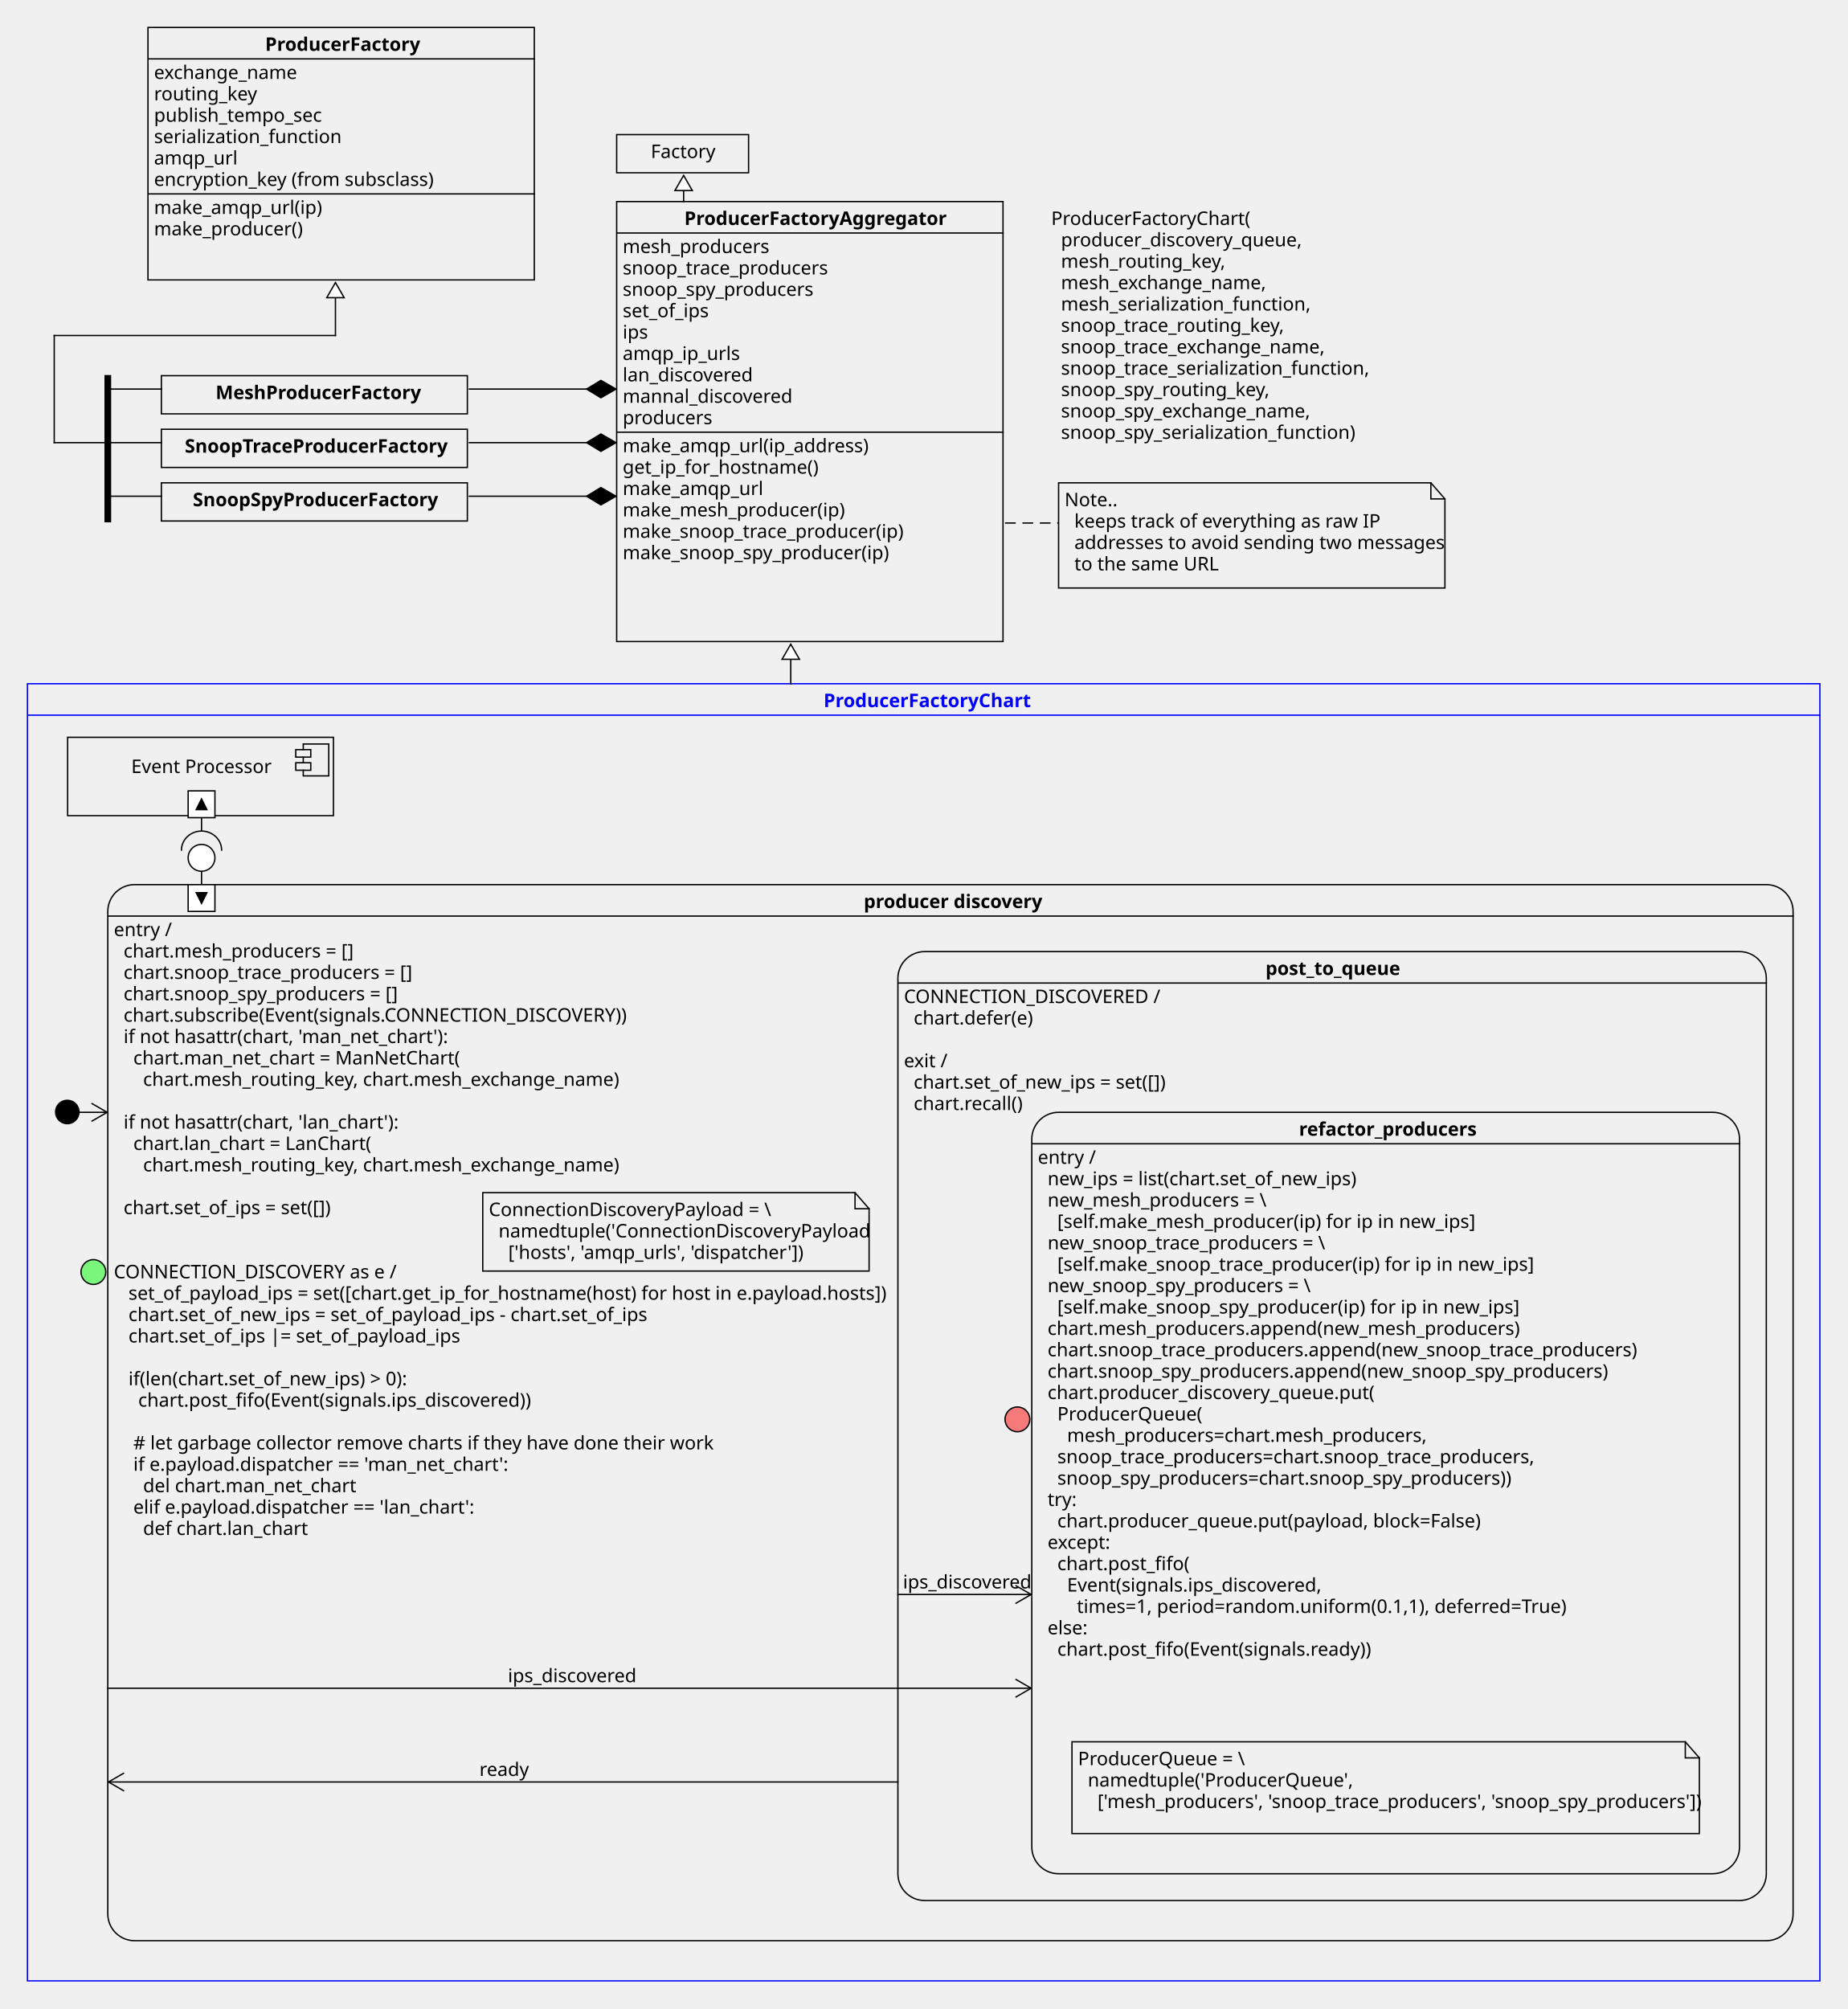
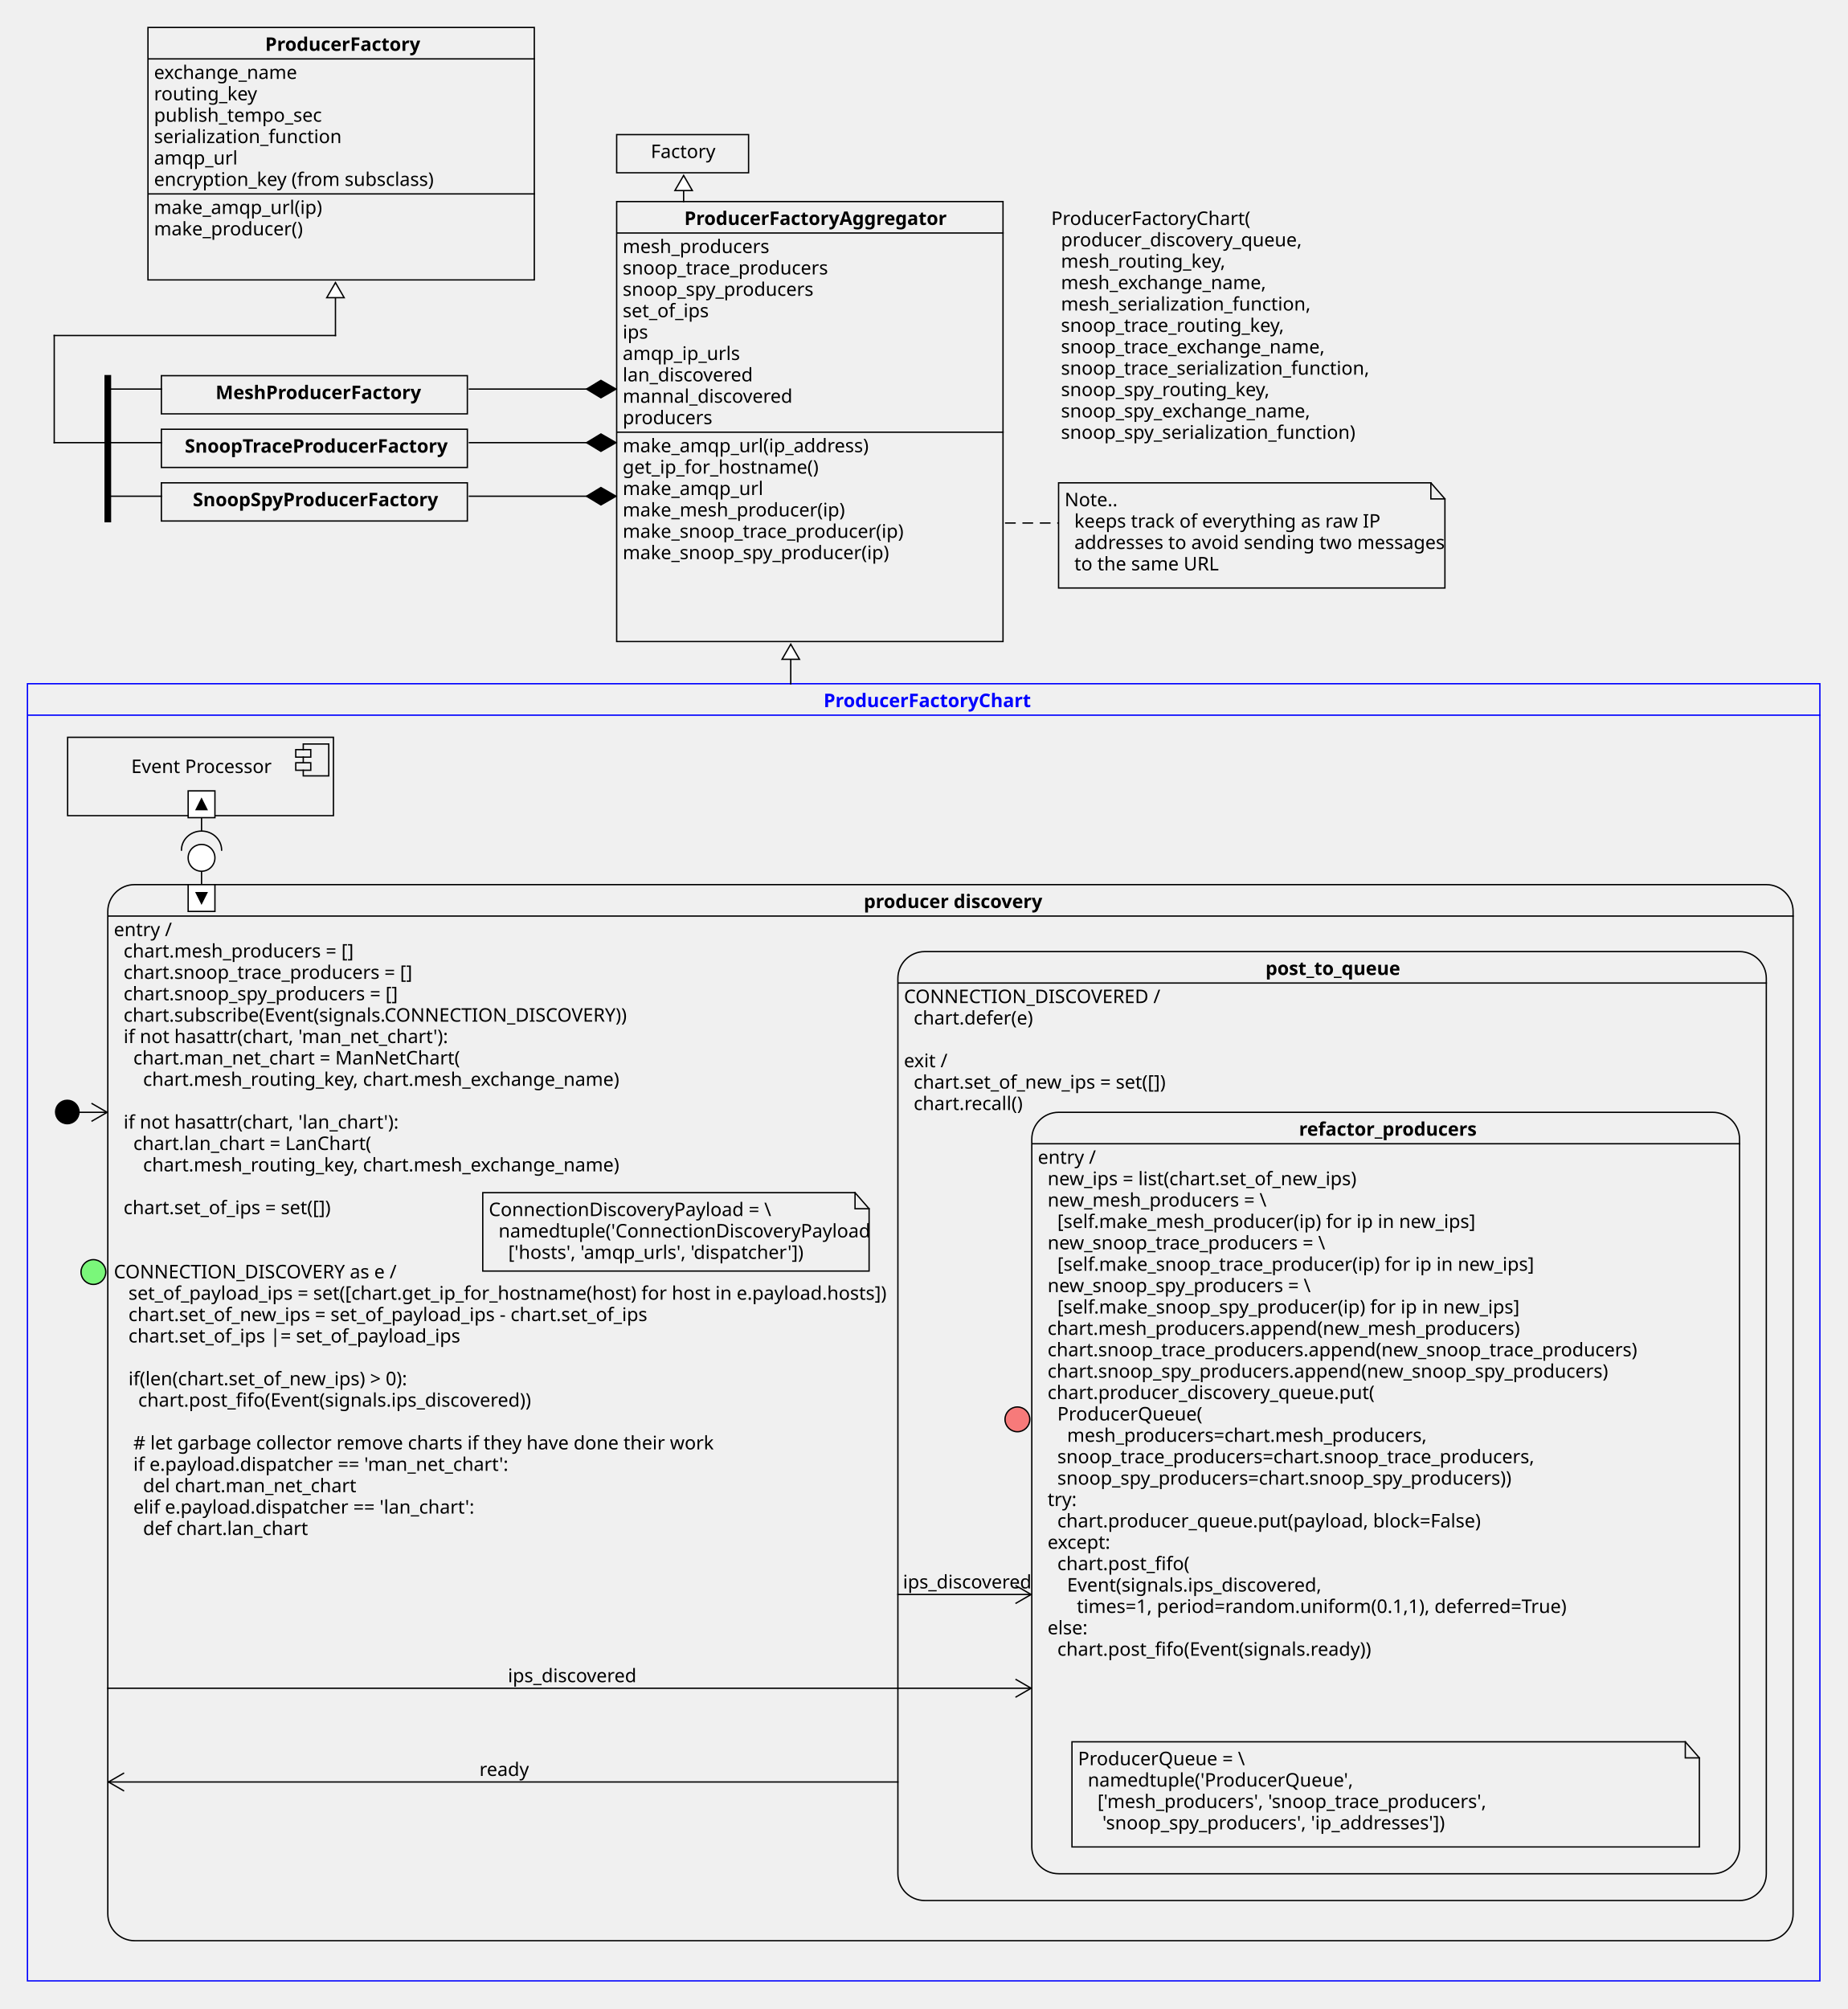
- <svg xmlns="http://www.w3.org/2000/svg" fill-opacity="1" color-rendering="auto" color-interpolation="auto" text-rendering="auto" stroke="black" stroke-linecap="square" width="1380" stroke-miterlimit="10" shape-rendering="auto" stroke-opacity="1" fill="black" stroke-dasharray="none" font-weight="normal" stroke-width="1" viewBox="90 -10 1380 1500" height="1500" font-family="'Dialog'" font-style="normal" stroke-linejoin="miter" font-size="12px" stroke-dashoffset="0" image-rendering="auto">
+ <svg xmlns="http://www.w3.org/2000/svg" fill-opacity="1" color-rendering="auto" color-interpolation="auto" text-rendering="auto" stroke="black" stroke-linecap="square" width="1380" stroke-miterlimit="10" shape-rendering="auto" stroke-opacity="1" fill="black" stroke-dasharray="none" font-weight="normal" stroke-width="1" viewBox="360 -20 1380 1500" height="1500" font-family="'Dialog'" font-style="normal" stroke-linejoin="miter" font-size="12px" stroke-dashoffset="0" image-rendering="auto">
  <defs id="genericDefs" />
  <g>
    <defs id="defs1">
      <clipPath clipPathUnits="userSpaceOnUse" id="clipPath1">
        <path d="M0 0 L2147483647 0 L2147483647 2147483647 L0 2147483647 L0 0 Z" />
      </clipPath>
      <clipPath clipPathUnits="userSpaceOnUse" id="clipPath2">
        <path d="M0 0 L0 20 L20 20 L20 0 Z" />
      </clipPath>
      <clipPath clipPathUnits="userSpaceOnUse" id="clipPath3">
        <path d="M0 0 L0 30 L100 30 L100 0 Z" />
      </clipPath>
      <clipPath clipPathUnits="userSpaceOnUse" id="clipPath4">
        <path d="M0 0 L0 710 L650 710 L650 0 Z" />
      </clipPath>
      <clipPath clipPathUnits="userSpaceOnUse" id="clipPath5">
        <path d="M0 0 L0 210 L270 210 L270 0 Z" />
      </clipPath>
      <clipPath clipPathUnits="userSpaceOnUse" id="clipPath6">
-         <path d="M0 0 L0 70 L470 70 L470 0 Z" />
+         <path d="M0 0 L0 80 L470 80 L470 0 Z" />
      </clipPath>
      <clipPath clipPathUnits="userSpaceOnUse" id="clipPath7">
        <path d="M0 0 L0 110 L20 110 L20 0 Z" />
      </clipPath>
      <clipPath clipPathUnits="userSpaceOnUse" id="clipPath8">
        <path d="M0 0 L0 30 L230 30 L230 0 Z" />
      </clipPath>
      <clipPath clipPathUnits="userSpaceOnUse" id="clipPath9">
        <path d="M0 0 L0 190 L290 190 L290 0 Z" />
      </clipPath>
      <clipPath clipPathUnits="userSpaceOnUse" id="clipPath10">
        <path d="M0 0 L0 570 L530 570 L530 0 Z" />
      </clipPath>
      <clipPath clipPathUnits="userSpaceOnUse" id="clipPath11">
        <path d="M0 0 L0 80 L290 80 L290 0 Z" />
      </clipPath>
      <clipPath clipPathUnits="userSpaceOnUse" id="clipPath12">
        <path d="M0 0 L0 60 L200 60 L200 0 Z" />
      </clipPath>
      <clipPath clipPathUnits="userSpaceOnUse" id="clipPath13">
        <path d="M0 0 L0 970 L1340 970 L1340 0 Z" />
      </clipPath>
      <clipPath clipPathUnits="userSpaceOnUse" id="clipPath14">
        <path d="M0 0 L0 330 L290 330 L290 0 Z" />
      </clipPath>
      <clipPath clipPathUnits="userSpaceOnUse" id="clipPath15">
        <path d="M0 0 L0 60 L290 60 L290 0 Z" />
      </clipPath>
      <clipPath clipPathUnits="userSpaceOnUse" id="clipPath16">
        <path d="M0 0 L0 790 L1260 790 L1260 0 Z" />
      </clipPath>
      <clipPath clipPathUnits="userSpaceOnUse" id="clipPath17">
        <path d="M0 0 L0 30 L60 30 L60 0 Z" />
      </clipPath>
      <clipPath clipPathUnits="userSpaceOnUse" id="clipPath18">
        <path d="M0 0 L0 30 L70 30 L70 0 Z" />
      </clipPath>
      <clipPath clipPathUnits="userSpaceOnUse" id="clipPath19">
        <path d="M0 0 L0 50 L30 50 L30 0 Z" />
      </clipPath>
      <clipPath clipPathUnits="userSpaceOnUse" id="clipPath20">
        <path d="M0 0 L0 50 L130 50 L130 0 Z" />
      </clipPath>
      <clipPath clipPathUnits="userSpaceOnUse" id="clipPath21">
        <path d="M0 0 L0 30 L140 30 L140 0 Z" />
      </clipPath>
      <clipPath clipPathUnits="userSpaceOnUse" id="clipPath22">
        <path d="M0 0 L0 150 L240 150 L240 0 Z" />
      </clipPath>
      <clipPath clipPathUnits="userSpaceOnUse" id="clipPath23">
        <path d="M0 0 L0 40 L620 40 L620 0 Z" />
      </clipPath>
      <clipPath clipPathUnits="userSpaceOnUse" id="clipPath24">
        <path d="M0 0 L0 50 L720 50 L720 0 Z" />
      </clipPath>
      <clipPath clipPathUnits="userSpaceOnUse" id="clipPath25">
        <path d="M0 0 L0 60 L30 60 L30 0 Z" />
      </clipPath>
      <clipPath clipPathUnits="userSpaceOnUse" id="clipPath26">
        <path d="M0 0 L0 60 L50 60 L50 0 Z" />
      </clipPath>
    </defs>
-     <g transform="translate(130,810)">
+     <g transform="translate(400,800)">
      <circle r="8.75" clip-path="url(#clipPath2)" cx="10.25" cy="10.25" stroke="none" />
      <circle fill="none" r="8.75" clip-path="url(#clipPath2)" cx="10.25" cy="10.25" />
    </g>
-     <g fill="rgb(255,255,255)" fill-opacity="0" transform="translate(550,90)" stroke-opacity="0" stroke="rgb(255,255,255)">
+     <g fill="rgb(255,255,255)" fill-opacity="0" transform="translate(820,80)" stroke-opacity="0" stroke="rgb(255,255,255)">
      <rect x="0.5" width="98.5" height="28.5" y="0.5" clip-path="url(#clipPath3)" stroke="none" />
    </g>
-     <g transform="translate(550,90)">
+     <g transform="translate(820,80)">
      <rect fill="none" x="0.5" width="98.5" height="28.5" y="0.5" clip-path="url(#clipPath3)" />
      <text x="26" font-size="14px" y="17.969" clip-path="url(#clipPath3)" font-family="sans-serif" stroke="none" xml:space="preserve">Factory</text>
    </g>
-     <g fill="rgb(255,255,255)" fill-opacity="0" transform="translate(760,700)" stroke-opacity="0" stroke="rgb(255,255,255)">
+     <g fill="rgb(255,255,255)" fill-opacity="0" transform="translate(1030,690)" stroke-opacity="0" stroke="rgb(255,255,255)">
      <rect x="0.5" y="0.5" clip-path="url(#clipPath4)" width="648.5" rx="20" ry="20" height="708.5" stroke="none" />
    </g>
-     <g transform="translate(760,700)">
+     <g transform="translate(1030,690)">
      <rect x="0.5" y="0.5" clip-path="url(#clipPath4)" fill="none" width="648.5" rx="20" ry="20" height="708.5" />
      <text x="275" font-size="14px" y="17.969" clip-path="url(#clipPath4)" font-family="sans-serif" stroke="none" font-weight="bold" xml:space="preserve">post_to_queue</text>
      <path fill="none" d="M1 23.969 L649 23.969" clip-path="url(#clipPath4)" />
      <text x="5" font-size="14px" y="38.938" clip-path="url(#clipPath4)" font-family="sans-serif" stroke="none" xml:space="preserve">CONNECTION_DISCOVERED /</text>
      <text x="5" font-size="14px" y="54.906" clip-path="url(#clipPath4)" font-family="sans-serif" stroke="none" xml:space="preserve">  chart.defer(e)</text>
      <text x="5" font-size="14px" y="70.875" clip-path="url(#clipPath4)" font-family="sans-serif" stroke="none" xml:space="preserve">  </text>
      <text x="5" font-size="14px" y="86.844" clip-path="url(#clipPath4)" font-family="sans-serif" stroke="none" xml:space="preserve">exit /</text>
      <text x="5" font-size="14px" y="102.812" clip-path="url(#clipPath4)" font-family="sans-serif" stroke="none" xml:space="preserve">  chart.set_of_new_ips = set([])</text>
      <text x="5" font-size="14px" y="118.781" clip-path="url(#clipPath4)" font-family="sans-serif" stroke="none" xml:space="preserve">  chart.recall()</text>
    </g>
-     <g fill="rgb(255,0,0)" fill-opacity="0.49" transform="translate(840,1040)" stroke-opacity="0.49" stroke="rgb(255,0,0)">
+     <g fill="rgb(255,0,0)" fill-opacity="0.49" transform="translate(1110,1030)" stroke-opacity="0.49" stroke="rgb(255,0,0)">
      <circle r="9.25" clip-path="url(#clipPath2)" cx="9.75" cy="9.75" stroke="none" />
    </g>
-     <g transform="translate(840,1040)">
+     <g transform="translate(1110,1030)">
      <circle fill="none" r="9.25" clip-path="url(#clipPath2)" cx="9.75" cy="9.75" />
    </g>
-     <g fill="rgb(0,255,0)" fill-opacity="0.49" transform="translate(150,930)" stroke-opacity="0.49" stroke="rgb(0,255,0)">
+     <g fill="rgb(0,255,0)" fill-opacity="0.49" transform="translate(420,920)" stroke-opacity="0.49" stroke="rgb(0,255,0)">
      <circle r="9.25" clip-path="url(#clipPath2)" cx="9.75" cy="9.75" stroke="none" />
    </g>
-     <g transform="translate(150,930)">
+     <g transform="translate(420,920)">
      <circle fill="none" r="9.25" clip-path="url(#clipPath2)" cx="9.75" cy="9.75" />
    </g>
-     <g font-family="sans-serif" font-size="14px" transform="translate(870,140)">
+     <g font-family="sans-serif" font-size="14px" transform="translate(1140,130)">
      <text x="5" xml:space="preserve" y="17.969" clip-path="url(#clipPath5)" stroke="none">ProducerFactoryChart(</text>
      <text x="5" xml:space="preserve" y="33.938" clip-path="url(#clipPath5)" stroke="none">  producer_discovery_queue,</text>
      <text x="5" xml:space="preserve" y="49.906" clip-path="url(#clipPath5)" stroke="none">  mesh_routing_key,</text>
      <text x="5" xml:space="preserve" y="65.875" clip-path="url(#clipPath5)" stroke="none">  mesh_exchange_name,</text>
      <text x="5" xml:space="preserve" y="81.844" clip-path="url(#clipPath5)" stroke="none">  mesh_serialization_function,</text>
      <text x="5" xml:space="preserve" y="97.812" clip-path="url(#clipPath5)" stroke="none">  snoop_trace_routing_key,</text>
      <text x="5" xml:space="preserve" y="113.781" clip-path="url(#clipPath5)" stroke="none">  snoop_trace_exchange_name,</text>
      <text x="5" xml:space="preserve" y="129.75" clip-path="url(#clipPath5)" stroke="none">  snoop_trace_serialization_function,</text>
      <text x="5" xml:space="preserve" y="145.719" clip-path="url(#clipPath5)" stroke="none">  snoop_spy_routing_key,</text>
      <text x="5" xml:space="preserve" y="161.688" clip-path="url(#clipPath5)" stroke="none">  snoop_spy_exchange_name,</text>
      <text x="5" xml:space="preserve" y="177.656" clip-path="url(#clipPath5)" stroke="none">  snoop_spy_serialization_function)</text>
      <text x="5" xml:space="preserve" y="193.625" clip-path="url(#clipPath5)" stroke="none">  </text>
      <text x="5" xml:space="preserve" y="209.594" clip-path="url(#clipPath5)" stroke="none">  </text>
    </g>
-     <g fill="rgb(255,255,255)" fill-opacity="0" transform="translate(890,1290)" stroke-opacity="0" stroke="rgb(255,255,255)">
-       <path d="M0.5 0.5 L458.5 0.5 L469 12.5 L469 69 L0.5 69 Z" stroke="none" clip-path="url(#clipPath6)" />
-     </g>
-     <g transform="translate(890,1290)">
-       <path fill="none" d="M0.5 0.5 L458.5 0.5 L469 12.5 L469 69 L0.5 69 Z" clip-path="url(#clipPath6)" />
+     <g fill="rgb(255,255,255)" fill-opacity="0" transform="translate(1160,1280)" stroke-opacity="0" stroke="rgb(255,255,255)">
+       <path d="M0.5 0.5 L458.5 0.5 L469 12.5 L469 79 L0.5 79 Z" stroke="none" clip-path="url(#clipPath6)" />
+     </g>
+     <g transform="translate(1160,1280)">
+       <path fill="none" d="M0.5 0.5 L458.5 0.5 L469 12.5 L469 79 L0.5 79 Z" clip-path="url(#clipPath6)" />
      <path fill="none" d="M458.5 0.5 L458.5 12.5 L469 12.5" clip-path="url(#clipPath6)" />
      <text x="5" font-size="14px" y="17.969" clip-path="url(#clipPath6)" font-family="sans-serif" stroke="none" xml:space="preserve">ProducerQueue = \</text>
      <text x="5" font-size="14px" y="33.938" clip-path="url(#clipPath6)" font-family="sans-serif" stroke="none" xml:space="preserve">  namedtuple('ProducerQueue',</text>
-       <text x="5" font-size="14px" y="49.906" clip-path="url(#clipPath6)" font-family="sans-serif" stroke="none" xml:space="preserve">    ['mesh_producers', 'snoop_trace_producers', 'snoop_spy_producers'])</text>
-     </g>
-     <g stroke-width="5" transform="translate(160,270)">
+       <text x="5" font-size="14px" y="49.906" clip-path="url(#clipPath6)" font-family="sans-serif" stroke="none" xml:space="preserve">    ['mesh_producers', 'snoop_trace_producers', </text>
+       <text x="5" font-size="14px" y="65.875" clip-path="url(#clipPath6)" font-family="sans-serif" stroke="none" xml:space="preserve">     'snoop_spy_producers', 'ip_addresses'])</text>
+     </g>
+     <g stroke-width="5" transform="translate(430,260)">
      <path fill="none" d="M10.5 0.5 L10.5 109" clip-path="url(#clipPath7)" />
    </g>
-     <g fill="rgb(255,255,255)" fill-opacity="0" transform="translate(210,350)" stroke-opacity="0" stroke="rgb(255,255,255)">
+     <g fill="rgb(255,255,255)" fill-opacity="0" transform="translate(480,340)" stroke-opacity="0" stroke="rgb(255,255,255)">
      <rect x="0.5" width="228.5" height="28.5" y="0.5" clip-path="url(#clipPath8)" stroke="none" />
    </g>
-     <g transform="translate(210,350)">
+     <g transform="translate(480,340)">
      <rect fill="none" x="0.5" width="228.5" height="28.5" y="0.5" clip-path="url(#clipPath8)" />
      <text x="24" font-size="14px" y="17.969" clip-path="url(#clipPath8)" font-family="sans-serif" stroke="none" font-weight="bold" xml:space="preserve">SnoopSpyProducerFactory</text>
    </g>
-     <g fill="rgb(255,255,255)" fill-opacity="0" transform="translate(210,310)" stroke-opacity="0" stroke="rgb(255,255,255)">
+     <g fill="rgb(255,255,255)" fill-opacity="0" transform="translate(480,300)" stroke-opacity="0" stroke="rgb(255,255,255)">
      <rect x="0.5" width="228.5" height="28.5" y="0.5" clip-path="url(#clipPath8)" stroke="none" />
    </g>
-     <g transform="translate(210,310)">
+     <g transform="translate(480,300)">
      <rect fill="none" x="0.5" width="228.5" height="28.5" y="0.5" clip-path="url(#clipPath8)" />
      <text x="18" font-size="14px" y="17.969" clip-path="url(#clipPath8)" font-family="sans-serif" stroke="none" font-weight="bold" xml:space="preserve">SnoopTraceProducerFactory</text>
    </g>
-     <g fill="rgb(255,255,255)" fill-opacity="0" transform="translate(210,270)" stroke-opacity="0" stroke="rgb(255,255,255)">
+     <g fill="rgb(255,255,255)" fill-opacity="0" transform="translate(480,260)" stroke-opacity="0" stroke="rgb(255,255,255)">
      <rect x="0.5" width="228.5" height="28.5" y="0.5" clip-path="url(#clipPath8)" stroke="none" />
    </g>
-     <g transform="translate(210,270)">
+     <g transform="translate(480,260)">
      <rect fill="none" x="0.5" width="228.5" height="28.5" y="0.5" clip-path="url(#clipPath8)" />
      <text x="41" font-size="14px" y="17.969" clip-path="url(#clipPath8)" font-family="sans-serif" stroke="none" font-weight="bold" xml:space="preserve">MeshProducerFactory</text>
    </g>
-     <g fill="rgb(255,255,255)" fill-opacity="0" transform="translate(200,10)" stroke-opacity="0" stroke="rgb(255,255,255)">
+     <g fill="rgb(255,255,255)" fill-opacity="0" transform="translate(470,0)" stroke-opacity="0" stroke="rgb(255,255,255)">
      <rect x="0.5" width="288.5" height="188.5" y="0.5" clip-path="url(#clipPath9)" stroke="none" />
    </g>
-     <g transform="translate(200,10)">
+     <g transform="translate(470,0)">
      <rect fill="none" x="0.5" width="288.5" height="188.5" y="0.5" clip-path="url(#clipPath9)" />
      <text x="88" font-size="14px" y="17.969" clip-path="url(#clipPath9)" font-family="sans-serif" stroke="none" font-weight="bold" xml:space="preserve">ProducerFactory</text>
      <path fill="none" d="M1 23.969 L289 23.969" clip-path="url(#clipPath9)" />
      <text x="5" font-size="14px" y="38.938" clip-path="url(#clipPath9)" font-family="sans-serif" stroke="none" xml:space="preserve">exchange_name</text>
      <text x="5" font-size="14px" y="54.906" clip-path="url(#clipPath9)" font-family="sans-serif" stroke="none" xml:space="preserve">routing_key</text>
      <text x="5" font-size="14px" y="70.875" clip-path="url(#clipPath9)" font-family="sans-serif" stroke="none" xml:space="preserve">publish_tempo_sec</text>
      <text x="5" font-size="14px" y="86.844" clip-path="url(#clipPath9)" font-family="sans-serif" stroke="none" xml:space="preserve">serialization_function</text>
      <text x="5" font-size="14px" y="102.812" clip-path="url(#clipPath9)" font-family="sans-serif" stroke="none" xml:space="preserve">amqp_url</text>
      <text x="5" font-size="14px" y="118.781" clip-path="url(#clipPath9)" font-family="sans-serif" stroke="none" xml:space="preserve">encryption_key (from subsclass)</text>
      <path fill="none" d="M1 124.781 L289 124.781" clip-path="url(#clipPath9)" />
      <text x="5" font-size="14px" y="139.75" clip-path="url(#clipPath9)" font-family="sans-serif" stroke="none" xml:space="preserve">make_amqp_url(ip)</text>
      <text x="5" font-size="14px" y="155.719" clip-path="url(#clipPath9)" font-family="sans-serif" stroke="none" xml:space="preserve">make_producer()</text>
    </g>
-     <g fill="rgb(255,255,255)" fill-opacity="0" transform="translate(860,820)" stroke-opacity="0" stroke="rgb(255,255,255)">
+     <g fill="rgb(255,255,255)" fill-opacity="0" transform="translate(1130,810)" stroke-opacity="0" stroke="rgb(255,255,255)">
      <rect x="0.5" y="0.5" clip-path="url(#clipPath10)" width="528.5" rx="20" ry="20" height="568.5" stroke="none" />
    </g>
-     <g transform="translate(860,820)">
+     <g transform="translate(1130,810)">
      <rect x="0.5" y="0.5" clip-path="url(#clipPath10)" fill="none" width="528.5" rx="20" ry="20" height="568.5" />
      <text x="200" font-size="14px" y="17.969" clip-path="url(#clipPath10)" font-family="sans-serif" stroke="none" font-weight="bold" xml:space="preserve">refactor_producers</text>
      <path fill="none" d="M1 23.969 L529 23.969" clip-path="url(#clipPath10)" />
      <text x="5" font-size="14px" y="38.938" clip-path="url(#clipPath10)" font-family="sans-serif" stroke="none" xml:space="preserve">entry /</text>
      <text x="5" font-size="14px" y="54.906" clip-path="url(#clipPath10)" font-family="sans-serif" stroke="none" xml:space="preserve">  new_ips = list(chart.set_of_new_ips)</text>
      <text x="5" font-size="14px" y="70.875" clip-path="url(#clipPath10)" font-family="sans-serif" stroke="none" xml:space="preserve">  new_mesh_producers = \</text>
      <text x="5" font-size="14px" y="86.844" clip-path="url(#clipPath10)" font-family="sans-serif" stroke="none" xml:space="preserve">    [self.make_mesh_producer(ip) for ip in new_ips]</text>
      <text x="5" font-size="14px" y="102.812" clip-path="url(#clipPath10)" font-family="sans-serif" stroke="none" xml:space="preserve">  new_snoop_trace_producers = \</text>
      <text x="5" font-size="14px" y="118.781" clip-path="url(#clipPath10)" font-family="sans-serif" stroke="none" xml:space="preserve">    [self.make_snoop_trace_producer(ip) for ip in new_ips]</text>
      <text x="5" font-size="14px" y="134.75" clip-path="url(#clipPath10)" font-family="sans-serif" stroke="none" xml:space="preserve">  new_snoop_spy_producers = \</text>
      <text x="5" font-size="14px" y="150.719" clip-path="url(#clipPath10)" font-family="sans-serif" stroke="none" xml:space="preserve">    [self.make_snoop_spy_producer(ip) for ip in new_ips]</text>
      <text x="5" font-size="14px" y="166.688" clip-path="url(#clipPath10)" font-family="sans-serif" stroke="none" xml:space="preserve">  chart.mesh_producers.append(new_mesh_producers)</text>
      <text x="5" font-size="14px" y="182.656" clip-path="url(#clipPath10)" font-family="sans-serif" stroke="none" xml:space="preserve">  chart.snoop_trace_producers.append(new_snoop_trace_producers)</text>
      <text x="5" font-size="14px" y="198.625" clip-path="url(#clipPath10)" font-family="sans-serif" stroke="none" xml:space="preserve">  chart.snoop_spy_producers.append(new_snoop_spy_producers)</text>
      <text x="5" font-size="14px" y="214.594" clip-path="url(#clipPath10)" font-family="sans-serif" stroke="none" xml:space="preserve">  chart.producer_discovery_queue.put(</text>
      <text x="5" font-size="14px" y="230.562" clip-path="url(#clipPath10)" font-family="sans-serif" stroke="none" xml:space="preserve">    ProducerQueue(</text>
      <text x="5" font-size="14px" y="246.531" clip-path="url(#clipPath10)" font-family="sans-serif" stroke="none" xml:space="preserve">      mesh_producers=chart.mesh_producers,</text>
      <text x="5" font-size="14px" y="262.5" clip-path="url(#clipPath10)" font-family="sans-serif" stroke="none" xml:space="preserve">   	snoop_trace_producers=chart.snoop_trace_producers,</text>
      <text x="5" font-size="14px" y="278.469" clip-path="url(#clipPath10)" font-family="sans-serif" stroke="none" xml:space="preserve">   	snoop_spy_producers=chart.snoop_spy_producers))</text>
      <text x="5" font-size="14px" y="294.438" clip-path="url(#clipPath10)" font-family="sans-serif" stroke="none" xml:space="preserve">  try:</text>
      <text x="5" font-size="14px" y="310.406" clip-path="url(#clipPath10)" font-family="sans-serif" stroke="none" xml:space="preserve">    chart.producer_queue.put(payload, block=False)</text>
      <text x="5" font-size="14px" y="326.375" clip-path="url(#clipPath10)" font-family="sans-serif" stroke="none" xml:space="preserve">  except:</text>
      <text x="5" font-size="14px" y="342.344" clip-path="url(#clipPath10)" font-family="sans-serif" stroke="none" xml:space="preserve">    chart.post_fifo(</text>
      <text x="5" font-size="14px" y="358.312" clip-path="url(#clipPath10)" font-family="sans-serif" stroke="none" xml:space="preserve">      Event(signals.ips_discovered, </text>
      <text x="5" font-size="14px" y="374.281" clip-path="url(#clipPath10)" font-family="sans-serif" stroke="none" xml:space="preserve">        times=1, period=random.uniform(0.1,1), deferred=True)</text>
      <text x="5" font-size="14px" y="390.25" clip-path="url(#clipPath10)" font-family="sans-serif" stroke="none" xml:space="preserve">  else:</text>
      <text x="5" font-size="14px" y="406.219" clip-path="url(#clipPath10)" font-family="sans-serif" stroke="none" xml:space="preserve">    chart.post_fifo(Event(signals.ready))</text>
      <text x="5" font-size="14px" y="422.188" clip-path="url(#clipPath10)" font-family="sans-serif" stroke="none" xml:space="preserve">   </text>
    </g>
-     <g fill="rgb(255,255,255)" fill-opacity="0" transform="translate(880,350)" stroke-opacity="0" stroke="rgb(255,255,255)">
+     <g fill="rgb(255,255,255)" fill-opacity="0" transform="translate(1150,340)" stroke-opacity="0" stroke="rgb(255,255,255)">
      <path d="M0.5 0.5 L278.5 0.5 L289 12.5 L289 79 L0.5 79 Z" stroke="none" clip-path="url(#clipPath11)" />
    </g>
-     <g transform="translate(880,350)">
+     <g transform="translate(1150,340)">
      <path fill="none" d="M0.5 0.5 L278.5 0.5 L289 12.5 L289 79 L0.5 79 Z" clip-path="url(#clipPath11)" />
      <path fill="none" d="M278.5 0.5 L278.5 12.5 L289 12.5" clip-path="url(#clipPath11)" />
      <text x="5" font-size="14px" y="17.969" clip-path="url(#clipPath11)" font-family="sans-serif" stroke="none" xml:space="preserve">Note..</text>
      <text x="5" font-size="14px" y="33.938" clip-path="url(#clipPath11)" font-family="sans-serif" stroke="none" xml:space="preserve">  keeps track of everything as raw IP</text>
      <text x="5" font-size="14px" y="49.906" clip-path="url(#clipPath11)" font-family="sans-serif" stroke="none" xml:space="preserve">  addresses to avoid sending two messages</text>
      <text x="5" font-size="14px" y="65.875" clip-path="url(#clipPath11)" font-family="sans-serif" stroke="none" xml:space="preserve">  to the same URL</text>
    </g>
-     <g fill="rgb(255,255,255)" fill-opacity="0" transform="translate(140,540)" stroke-opacity="0" stroke="rgb(255,255,255)">
+     <g fill="rgb(255,255,255)" fill-opacity="0" transform="translate(410,530)" stroke-opacity="0" stroke="rgb(255,255,255)">
      <rect x="170.86" width="11.2" height="5.6" y="9.7" clip-path="url(#clipPath12)" stroke="none" />
    </g>
-     <g transform="translate(140,540)">
+     <g transform="translate(410,530)">
      <rect fill="none" x="170.86" width="11.2" height="5.6" y="9.7" clip-path="url(#clipPath12)" />
    </g>
-     <g fill="rgb(255,255,255)" fill-opacity="0" transform="translate(140,540)" stroke-opacity="0" stroke="rgb(255,255,255)">
+     <g fill="rgb(255,255,255)" fill-opacity="0" transform="translate(410,530)" stroke-opacity="0" stroke="rgb(255,255,255)">
      <rect x="170.86" width="11.2" height="5.6" y="19.5" clip-path="url(#clipPath12)" stroke="none" />
    </g>
-     <g transform="translate(140,540)">
+     <g transform="translate(410,530)">
      <rect fill="none" x="170.86" width="11.2" height="5.6" y="19.5" clip-path="url(#clipPath12)" />
      <path fill="none" d="M176.46 15.3 L176.46 19.5" clip-path="url(#clipPath12)" />
      <path fill="none" d="M176.46 9.7 L176.46 5.5 L195.5 5.5 L195.5 29.3 L176.46 29.3 L176.46 25.1" clip-path="url(#clipPath12)" />
    </g>
-     <g fill="rgb(255,255,255)" fill-opacity="0" transform="translate(140,540)" stroke-opacity="0" stroke="rgb(255,255,255)">
+     <g fill="rgb(255,255,255)" fill-opacity="0" transform="translate(410,530)" stroke-opacity="0" stroke="rgb(255,255,255)">
      <rect x="0.5" width="198.5" height="58.5" y="0.5" clip-path="url(#clipPath12)" stroke="none" />
    </g>
-     <g transform="translate(140,540)">
+     <g transform="translate(410,530)">
      <rect fill="none" x="0.5" width="198.5" height="58.5" y="0.5" clip-path="url(#clipPath12)" />
      <text x="48" font-size="14px" y="27.169" clip-path="url(#clipPath12)" font-family="sans-serif" stroke="none" xml:space="preserve">Event Processor</text>
    </g>
-     <g fill="rgb(255,255,255)" fill-opacity="0" transform="translate(110,500)" stroke-opacity="0" stroke="rgb(255,255,255)">
+     <g fill="rgb(255,255,255)" fill-opacity="0" transform="translate(380,490)" stroke-opacity="0" stroke="rgb(255,255,255)">
      <rect x="0.5" width="1338.5" height="968.5" y="0.5" clip-path="url(#clipPath13)" stroke="none" />
    </g>
-     <g fill="blue" transform="translate(110,500)" stroke="blue">
+     <g fill="blue" transform="translate(380,490)" stroke="blue">
      <rect fill="none" x="0.5" width="1338.5" height="968.5" y="0.5" clip-path="url(#clipPath13)" />
      <text x="595" font-size="14px" y="17.969" clip-path="url(#clipPath13)" font-family="sans-serif" stroke="none" font-weight="bold" xml:space="preserve">ProducerFactoryChart</text>
      <path fill="none" d="M1 23.969 L1339 23.969" clip-path="url(#clipPath13)" />
    </g>
-     <g fill="rgb(255,255,255)" fill-opacity="0" transform="translate(550,140)" stroke-opacity="0" stroke="rgb(255,255,255)">
+     <g fill="rgb(255,255,255)" fill-opacity="0" transform="translate(820,130)" stroke-opacity="0" stroke="rgb(255,255,255)">
      <rect x="0.5" width="288.5" height="328.5" y="0.5" clip-path="url(#clipPath14)" stroke="none" />
    </g>
-     <g transform="translate(550,140)">
+     <g transform="translate(820,130)">
      <rect fill="none" x="0.5" width="288.5" height="328.5" y="0.5" clip-path="url(#clipPath14)" />
      <text x="51" font-size="14px" y="17.969" clip-path="url(#clipPath14)" font-family="sans-serif" stroke="none" font-weight="bold" xml:space="preserve">ProducerFactoryAggregator</text>
      <path fill="none" d="M1 23.969 L289 23.969" clip-path="url(#clipPath14)" />
      <text x="5" font-size="14px" y="38.938" clip-path="url(#clipPath14)" font-family="sans-serif" stroke="none" xml:space="preserve">mesh_producers</text>
      <text x="5" font-size="14px" y="54.906" clip-path="url(#clipPath14)" font-family="sans-serif" stroke="none" xml:space="preserve">snoop_trace_producers</text>
      <text x="5" font-size="14px" y="70.875" clip-path="url(#clipPath14)" font-family="sans-serif" stroke="none" xml:space="preserve">snoop_spy_producers</text>
      <text x="5" font-size="14px" y="86.844" clip-path="url(#clipPath14)" font-family="sans-serif" stroke="none" xml:space="preserve">set_of_ips</text>
      <text x="5" font-size="14px" y="102.812" clip-path="url(#clipPath14)" font-family="sans-serif" stroke="none" xml:space="preserve">ips</text>
      <text x="5" font-size="14px" y="118.781" clip-path="url(#clipPath14)" font-family="sans-serif" stroke="none" xml:space="preserve">amqp_ip_urls</text>
      <text x="5" font-size="14px" y="134.75" clip-path="url(#clipPath14)" font-family="sans-serif" stroke="none" xml:space="preserve">lan_discovered</text>
      <text x="5" font-size="14px" y="150.719" clip-path="url(#clipPath14)" font-family="sans-serif" stroke="none" xml:space="preserve">mannal_discovered</text>
      <text x="5" font-size="14px" y="166.688" clip-path="url(#clipPath14)" font-family="sans-serif" stroke="none" xml:space="preserve">producers</text>
      <path fill="none" d="M1 172.688 L289 172.688" clip-path="url(#clipPath14)" />
      <text x="5" font-size="14px" y="187.656" clip-path="url(#clipPath14)" font-family="sans-serif" stroke="none" xml:space="preserve">make_amqp_url(ip_address)</text>
      <text x="5" font-size="14px" y="203.625" clip-path="url(#clipPath14)" font-family="sans-serif" stroke="none" xml:space="preserve">get_ip_for_hostname()</text>
      <text x="5" font-size="14px" y="219.594" clip-path="url(#clipPath14)" font-family="sans-serif" stroke="none" xml:space="preserve">make_amqp_url</text>
      <text x="5" font-size="14px" y="235.562" clip-path="url(#clipPath14)" font-family="sans-serif" stroke="none" xml:space="preserve">make_mesh_producer(ip)</text>
      <text x="5" font-size="14px" y="251.531" clip-path="url(#clipPath14)" font-family="sans-serif" stroke="none" xml:space="preserve">make_snoop_trace_producer(ip)</text>
      <text x="5" font-size="14px" y="267.5" clip-path="url(#clipPath14)" font-family="sans-serif" stroke="none" xml:space="preserve">make_snoop_spy_producer(ip)</text>
    </g>
-     <g fill="rgb(255,255,255)" fill-opacity="0" transform="translate(450,880)" stroke-opacity="0" stroke="rgb(255,255,255)">
+     <g fill="rgb(255,255,255)" fill-opacity="0" transform="translate(720,870)" stroke-opacity="0" stroke="rgb(255,255,255)">
      <path d="M0.5 0.5 L278.5 0.5 L289 12.5 L289 59 L0.5 59 Z" stroke="none" clip-path="url(#clipPath15)" />
    </g>
-     <g transform="translate(450,880)">
+     <g transform="translate(720,870)">
      <path fill="none" d="M0.5 0.5 L278.5 0.5 L289 12.5 L289 59 L0.5 59 Z" clip-path="url(#clipPath15)" />
      <path fill="none" d="M278.5 0.5 L278.5 12.5 L289 12.5" clip-path="url(#clipPath15)" />
      <text x="5" font-size="14px" y="17.969" clip-path="url(#clipPath15)" font-family="sans-serif" stroke="none" xml:space="preserve">ConnectionDiscoveryPayload = \</text>
      <text x="5" font-size="14px" y="33.938" clip-path="url(#clipPath15)" font-family="sans-serif" stroke="none" xml:space="preserve">  namedtuple('ConnectionDiscoveryPayload',</text>
      <text x="5" font-size="14px" y="49.906" clip-path="url(#clipPath15)" font-family="sans-serif" stroke="none" xml:space="preserve">    ['hosts', 'amqp_urls', 'dispatcher'])</text>
    </g>
-     <g fill="rgb(255,255,255)" fill-opacity="0" transform="translate(170,650)" stroke-opacity="0" stroke="rgb(255,255,255)">
+     <g fill="rgb(255,255,255)" fill-opacity="0" transform="translate(440,640)" stroke-opacity="0" stroke="rgb(255,255,255)">
      <rect x="0.5" y="0.5" clip-path="url(#clipPath16)" width="1258.5" rx="20" ry="20" height="788.5" stroke="none" />
    </g>
-     <g transform="translate(170,650)">
+     <g transform="translate(440,640)">
      <rect x="0.5" y="0.5" clip-path="url(#clipPath16)" fill="none" width="1258.5" rx="20" ry="20" height="788.5" />
      <text x="565" font-size="14px" y="17.969" clip-path="url(#clipPath16)" font-family="sans-serif" stroke="none" font-weight="bold" xml:space="preserve">producer discovery</text>
      <path fill="none" d="M1 23.969 L1259 23.969" clip-path="url(#clipPath16)" />
      <text x="5" font-size="14px" y="38.938" clip-path="url(#clipPath16)" font-family="sans-serif" stroke="none" xml:space="preserve">entry /</text>
      <text x="5" font-size="14px" y="54.906" clip-path="url(#clipPath16)" font-family="sans-serif" stroke="none" xml:space="preserve">  chart.mesh_producers = []</text>
      <text x="5" font-size="14px" y="70.875" clip-path="url(#clipPath16)" font-family="sans-serif" stroke="none" xml:space="preserve">  chart.snoop_trace_producers = []</text>
      <text x="5" font-size="14px" y="86.844" clip-path="url(#clipPath16)" font-family="sans-serif" stroke="none" xml:space="preserve">  chart.snoop_spy_producers = []</text>
      <text x="5" font-size="14px" y="102.812" clip-path="url(#clipPath16)" font-family="sans-serif" stroke="none" xml:space="preserve">  chart.subscribe(Event(signals.CONNECTION_DISCOVERY))</text>
      <text x="5" font-size="14px" y="118.781" clip-path="url(#clipPath16)" font-family="sans-serif" stroke="none" xml:space="preserve">  if not hasattr(chart, 'man_net_chart'):</text>
      <text x="5" font-size="14px" y="134.75" clip-path="url(#clipPath16)" font-family="sans-serif" stroke="none" xml:space="preserve">    chart.man_net_chart = ManNetChart(</text>
      <text x="5" font-size="14px" y="150.719" clip-path="url(#clipPath16)" font-family="sans-serif" stroke="none" xml:space="preserve">      chart.mesh_routing_key, chart.mesh_exchange_name)</text>
      <text x="5" font-size="14px" y="166.688" clip-path="url(#clipPath16)" font-family="sans-serif" stroke="none" xml:space="preserve">  </text>
      <text x="5" font-size="14px" y="182.656" clip-path="url(#clipPath16)" font-family="sans-serif" stroke="none" xml:space="preserve">  if not hasattr(chart, 'lan_chart'):</text>
      <text x="5" font-size="14px" y="198.625" clip-path="url(#clipPath16)" font-family="sans-serif" stroke="none" xml:space="preserve">    chart.lan_chart = LanChart(</text>
      <text x="5" font-size="14px" y="214.594" clip-path="url(#clipPath16)" font-family="sans-serif" stroke="none" xml:space="preserve">      chart.mesh_routing_key, chart.mesh_exchange_name)</text>
      <text x="5" font-size="14px" y="246.531" clip-path="url(#clipPath16)" font-family="sans-serif" stroke="none" xml:space="preserve">  chart.set_of_ips = set([])</text>
      <text x="5" font-size="14px" y="262.5" clip-path="url(#clipPath16)" font-family="sans-serif" stroke="none" xml:space="preserve">  </text>
      <text x="5" font-size="14px" y="278.469" clip-path="url(#clipPath16)" font-family="sans-serif" stroke="none" xml:space="preserve">      </text>
      <text x="5" font-size="14px" y="294.438" clip-path="url(#clipPath16)" font-family="sans-serif" stroke="none" xml:space="preserve">CONNECTION_DISCOVERY as e /</text>
      <text x="5" font-size="14px" y="310.406" clip-path="url(#clipPath16)" font-family="sans-serif" stroke="none" xml:space="preserve">   set_of_payload_ips = set([chart.get_ip_for_hostname(host) for host in e.payload.hosts]) </text>
      <text x="5" font-size="14px" y="326.375" clip-path="url(#clipPath16)" font-family="sans-serif" stroke="none" xml:space="preserve">   chart.set_of_new_ips = set_of_payload_ips - chart.set_of_ips</text>
      <text x="5" font-size="14px" y="342.344" clip-path="url(#clipPath16)" font-family="sans-serif" stroke="none" xml:space="preserve">   chart.set_of_ips |= set_of_payload_ips</text>
      <text x="5" font-size="14px" y="374.281" clip-path="url(#clipPath16)" font-family="sans-serif" stroke="none" xml:space="preserve">   if(len(chart.set_of_new_ips) &gt; 0):</text>
      <text x="5" font-size="14px" y="390.25" clip-path="url(#clipPath16)" font-family="sans-serif" stroke="none" xml:space="preserve">     chart.post_fifo(Event(signals.ips_discovered))</text>
      <text x="5" font-size="14px" y="422.188" clip-path="url(#clipPath16)" font-family="sans-serif" stroke="none" xml:space="preserve">    # let garbage collector remove charts if they have done their work</text>
      <text x="5" font-size="14px" y="438.156" clip-path="url(#clipPath16)" font-family="sans-serif" stroke="none" xml:space="preserve">    if e.payload.dispatcher == 'man_net_chart':</text>
      <text x="5" font-size="14px" y="454.125" clip-path="url(#clipPath16)" font-family="sans-serif" stroke="none" xml:space="preserve">      del chart.man_net_chart</text>
      <text x="5" font-size="14px" y="470.094" clip-path="url(#clipPath16)" font-family="sans-serif" stroke="none" xml:space="preserve">    elif e.payload.dispatcher == 'lan_chart':</text>
      <text x="5" font-size="14px" y="486.062" clip-path="url(#clipPath16)" font-family="sans-serif" stroke="none" xml:space="preserve">      def chart.lan_chart</text>
      <text x="5" font-size="14px" y="502.031" clip-path="url(#clipPath16)" font-family="sans-serif" stroke="none" xml:space="preserve">  </text>
    </g>
-     <g transform="translate(130,810)">
+     <g transform="translate(400,800)">
      <path fill="none" d="M10.5 10.5 L39.5 10.5" clip-path="url(#clipPath17)" />
      <path fill="none" d="M28.742 17 L40 10.5 L28.742 4" clip-path="url(#clipPath17)" />
    </g>
-     <g stroke-dasharray="8,5" stroke-miterlimit="5" transform="translate(830,370)" stroke-linecap="butt">
+     <g stroke-dasharray="8,5" stroke-miterlimit="5" transform="translate(1100,360)" stroke-linecap="butt">
      <path fill="none" d="M10.5 10.5 L50.5 10.5" clip-path="url(#clipPath18)" />
    </g>
-     <g transform="translate(590,110)">
+     <g transform="translate(860,100)">
      <path fill="none" d="M10.5 11.5 L10.5 30.5" clip-path="url(#clipPath19)" />
      <path fill="white" d="M4 22.258 L10.5 11 L17 22.258 Z" clip-path="url(#clipPath19)" stroke="none" />
      <path fill="none" d="M4 22.258 L10.5 11 L17 22.258 Z" clip-path="url(#clipPath19)" />
    </g>
-     <g transform="translate(750,1160)">
+     <g transform="translate(1020,1150)">
      <path fill="none" d="M10.5 20.5 L109.5 20.5" clip-path="url(#clipPath20)" />
      <path fill="none" d="M98.742 27 L110 20.5 L98.742 14" clip-path="url(#clipPath20)" />
      <text x="14.278" font-size="14px" y="16" clip-path="url(#clipPath20)" font-family="sans-serif" stroke="none" xml:space="preserve">ips_discovered</text>
      <text x="60" font-size="14px" y="31.969" clip-path="url(#clipPath20)" font-family="sans-serif" stroke="none" xml:space="preserve">  </text>
    </g>
-     <g transform="translate(430,350)">
+     <g transform="translate(700,340)">
      <path fill="none" d="M119.5 10.5 L10.5 10.5" clip-path="url(#clipPath21)" />
      <path d="M108.742 4 L120 10.5 L108.742 17 L97.983 10.5 Z" clip-path="url(#clipPath21)" stroke="none" />
      <path fill="none" d="M108.742 4 L120 10.5 L108.742 17 L97.983 10.5 Z" clip-path="url(#clipPath21)" />
    </g>
-     <g transform="translate(430,310)">
+     <g transform="translate(700,300)">
      <path fill="none" d="M119.5 10.5 L10.5 10.5" clip-path="url(#clipPath21)" />
      <path d="M108.742 4 L120 10.5 L108.742 17 L97.983 10.5 Z" clip-path="url(#clipPath21)" stroke="none" />
      <path fill="none" d="M108.742 4 L120 10.5 L108.742 17 L97.983 10.5 Z" clip-path="url(#clipPath21)" />
    </g>
-     <g transform="translate(430,270)">
+     <g transform="translate(700,260)">
      <path fill="none" d="M119.5 10.5 L10.5 10.5" clip-path="url(#clipPath21)" />
      <path d="M108.742 4 L120 10.5 L108.742 17 L97.983 10.5 Z" clip-path="url(#clipPath21)" stroke="none" />
      <path fill="none" d="M108.742 4 L120 10.5 L108.742 17 L97.983 10.5 Z" clip-path="url(#clipPath21)" />
    </g>
-     <g transform="translate(160,350)">
+     <g transform="translate(430,340)">
      <path fill="none" d="M10.5 10.5 L50.5 10.5" clip-path="url(#clipPath18)" />
    </g>
-     <g transform="translate(160,310)">
+     <g transform="translate(430,300)">
      <path fill="none" d="M10.5 10.5 L50.5 10.5" clip-path="url(#clipPath18)" />
    </g>
-     <g transform="translate(160,270)">
+     <g transform="translate(430,260)">
      <path fill="none" d="M10.5 10.5 L50.5 10.5" clip-path="url(#clipPath18)" />
    </g>
-     <g transform="translate(120,190)">
+     <g transform="translate(390,180)">
      <path fill="none" d="M220.5 11.5 L220.5 50.5" clip-path="url(#clipPath22)" />
      <path fill="none" d="M220.5 50.5 L10.5 50.5" clip-path="url(#clipPath22)" />
      <path fill="none" d="M10.5 50.5 L10.5 130.5" clip-path="url(#clipPath22)" />
      <path fill="none" d="M10.5 130.5 L50.5 130.5" clip-path="url(#clipPath22)" />
      <path fill="white" d="M214 22.258 L220.5 11 L227 22.258 Z" clip-path="url(#clipPath22)" stroke="none" />
      <path fill="none" d="M214 22.258 L220.5 11 L227 22.258 Z" clip-path="url(#clipPath22)" />
    </g>
-     <g transform="translate(160,1300)">
+     <g transform="translate(430,1290)">
      <path fill="none" d="M600.5 20.5 L11.5 20.5" clip-path="url(#clipPath23)" />
      <path fill="none" d="M22.258 14 L11 20.5 L22.258 27" clip-path="url(#clipPath23)" />
      <text x="288.005" font-size="14px" y="16" clip-path="url(#clipPath23)" font-family="sans-serif" stroke="none" xml:space="preserve">ready</text>
    </g>
-     <g transform="translate(160,1230)">
+     <g transform="translate(430,1220)">
      <path fill="none" d="M10.5 20.5 L699.5 20.5" clip-path="url(#clipPath24)" />
      <path fill="none" d="M688.742 27 L700 20.5 L688.742 14" clip-path="url(#clipPath24)" />
      <text x="309.278" font-size="14px" y="16" clip-path="url(#clipPath24)" font-family="sans-serif" stroke="none" xml:space="preserve">ips_discovered</text>
      <text x="355" font-size="14px" y="31.969" clip-path="url(#clipPath24)" font-family="sans-serif" stroke="none" xml:space="preserve">  </text>
    </g>
-     <g transform="translate(230,620)">
+     <g transform="translate(500,610)">
      <path fill="none" d="M10.5 11.5 L10.5 40.5" clip-path="url(#clipPath25)" />
      <circle fill="white" r="10" clip-path="url(#clipPath25)" cx="10.5" cy="10.5" stroke="none" />
      <circle fill="none" r="10" clip-path="url(#clipPath25)" cx="10.5" cy="10.5" />
      <rect x="0.5" y="30.5" clip-path="url(#clipPath25)" fill="white" width="20" height="20" stroke="none" />
      <rect fill="none" x="0.5" width="20" height="20" y="30.5" clip-path="url(#clipPath25)" />
      <path d="M6.5 36.5 L14.5 36.5 L10.5 44.5 Z" clip-path="url(#clipPath25)" stroke="none" />
      <path fill="none" d="M6.5 36.5 L14.5 36.5 L10.5 44.5 Z" clip-path="url(#clipPath25)" />
    </g>
-     <g transform="translate(220,580)">
+     <g transform="translate(490,570)">
      <path fill="none" d="M20.5 11.5 L20.5 30.5" clip-path="url(#clipPath26)" />
      <rect x="10.5" y="0.5" clip-path="url(#clipPath26)" fill="white" width="20" height="20" stroke="none" />
      <rect fill="none" x="10.5" width="20" height="20" y="0.5" clip-path="url(#clipPath26)" />
      <path d="M20.5 6.5 L24.5 14.5 L16.5 14.5 Z" clip-path="url(#clipPath26)" stroke="none" />
      <path fill="none" d="M20.5 6.5 L24.5 14.5 L16.5 14.5 Z" clip-path="url(#clipPath26)" />
    </g>
-     <g fill="rgb(255,255,255)" fill-opacity="0" transform="translate(220,580)" stroke-opacity="0" stroke="rgb(255,255,255)">
+     <g fill="rgb(255,255,255)" fill-opacity="0" transform="translate(490,570)" stroke-opacity="0" stroke="rgb(255,255,255)">
      <path d="M35.5 44.75 A15 14.25 0 0 0 5.5 44.75" stroke="none" clip-path="url(#clipPath26)" />
    </g>
-     <g transform="translate(220,580)">
+     <g transform="translate(490,570)">
      <path fill="none" d="M35.5 44.75 A15 14.25 0 0 0 5.5 44.75" clip-path="url(#clipPath26)" />
    </g>
-     <g transform="translate(670,460)">
+     <g transform="translate(940,450)">
      <path fill="none" d="M10.5 11.5 L10.5 40.5" clip-path="url(#clipPath25)" />
      <path fill="white" d="M4 22.258 L10.5 11 L17 22.258 Z" clip-path="url(#clipPath25)" stroke="none" />
      <path fill="none" d="M4 22.258 L10.5 11 L17 22.258 Z" clip-path="url(#clipPath25)" />
    </g>
  </g>
</svg>
